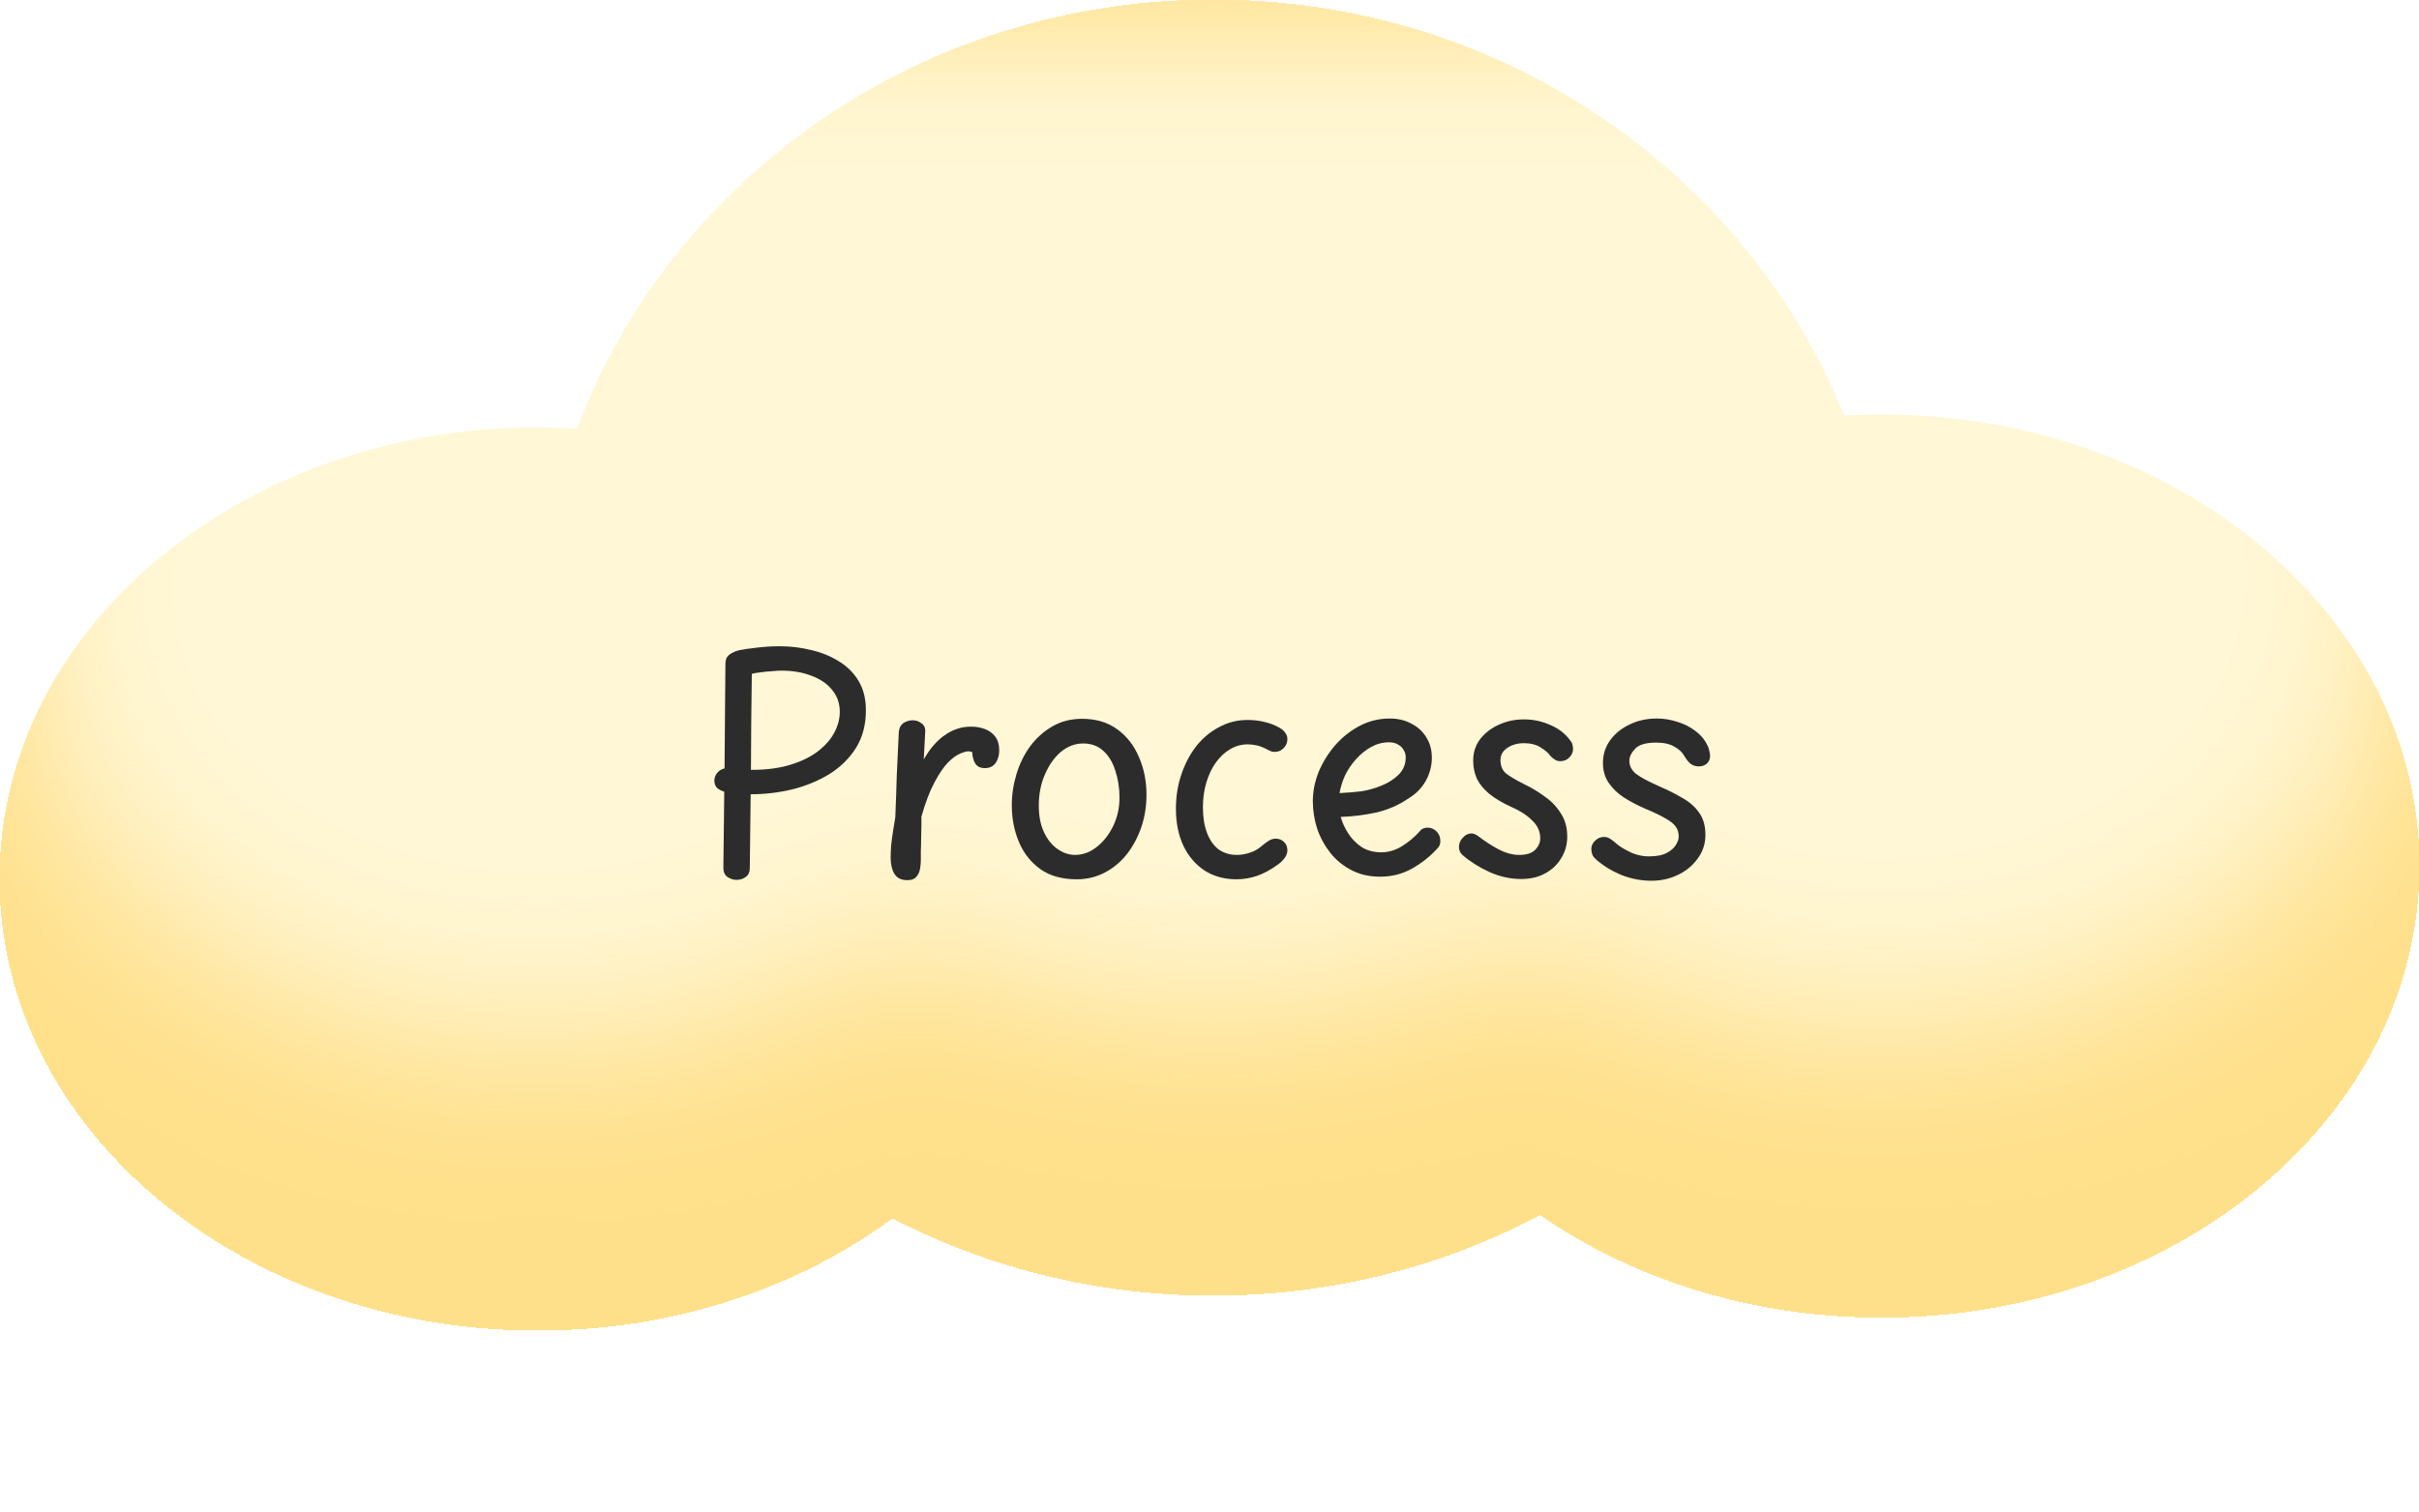
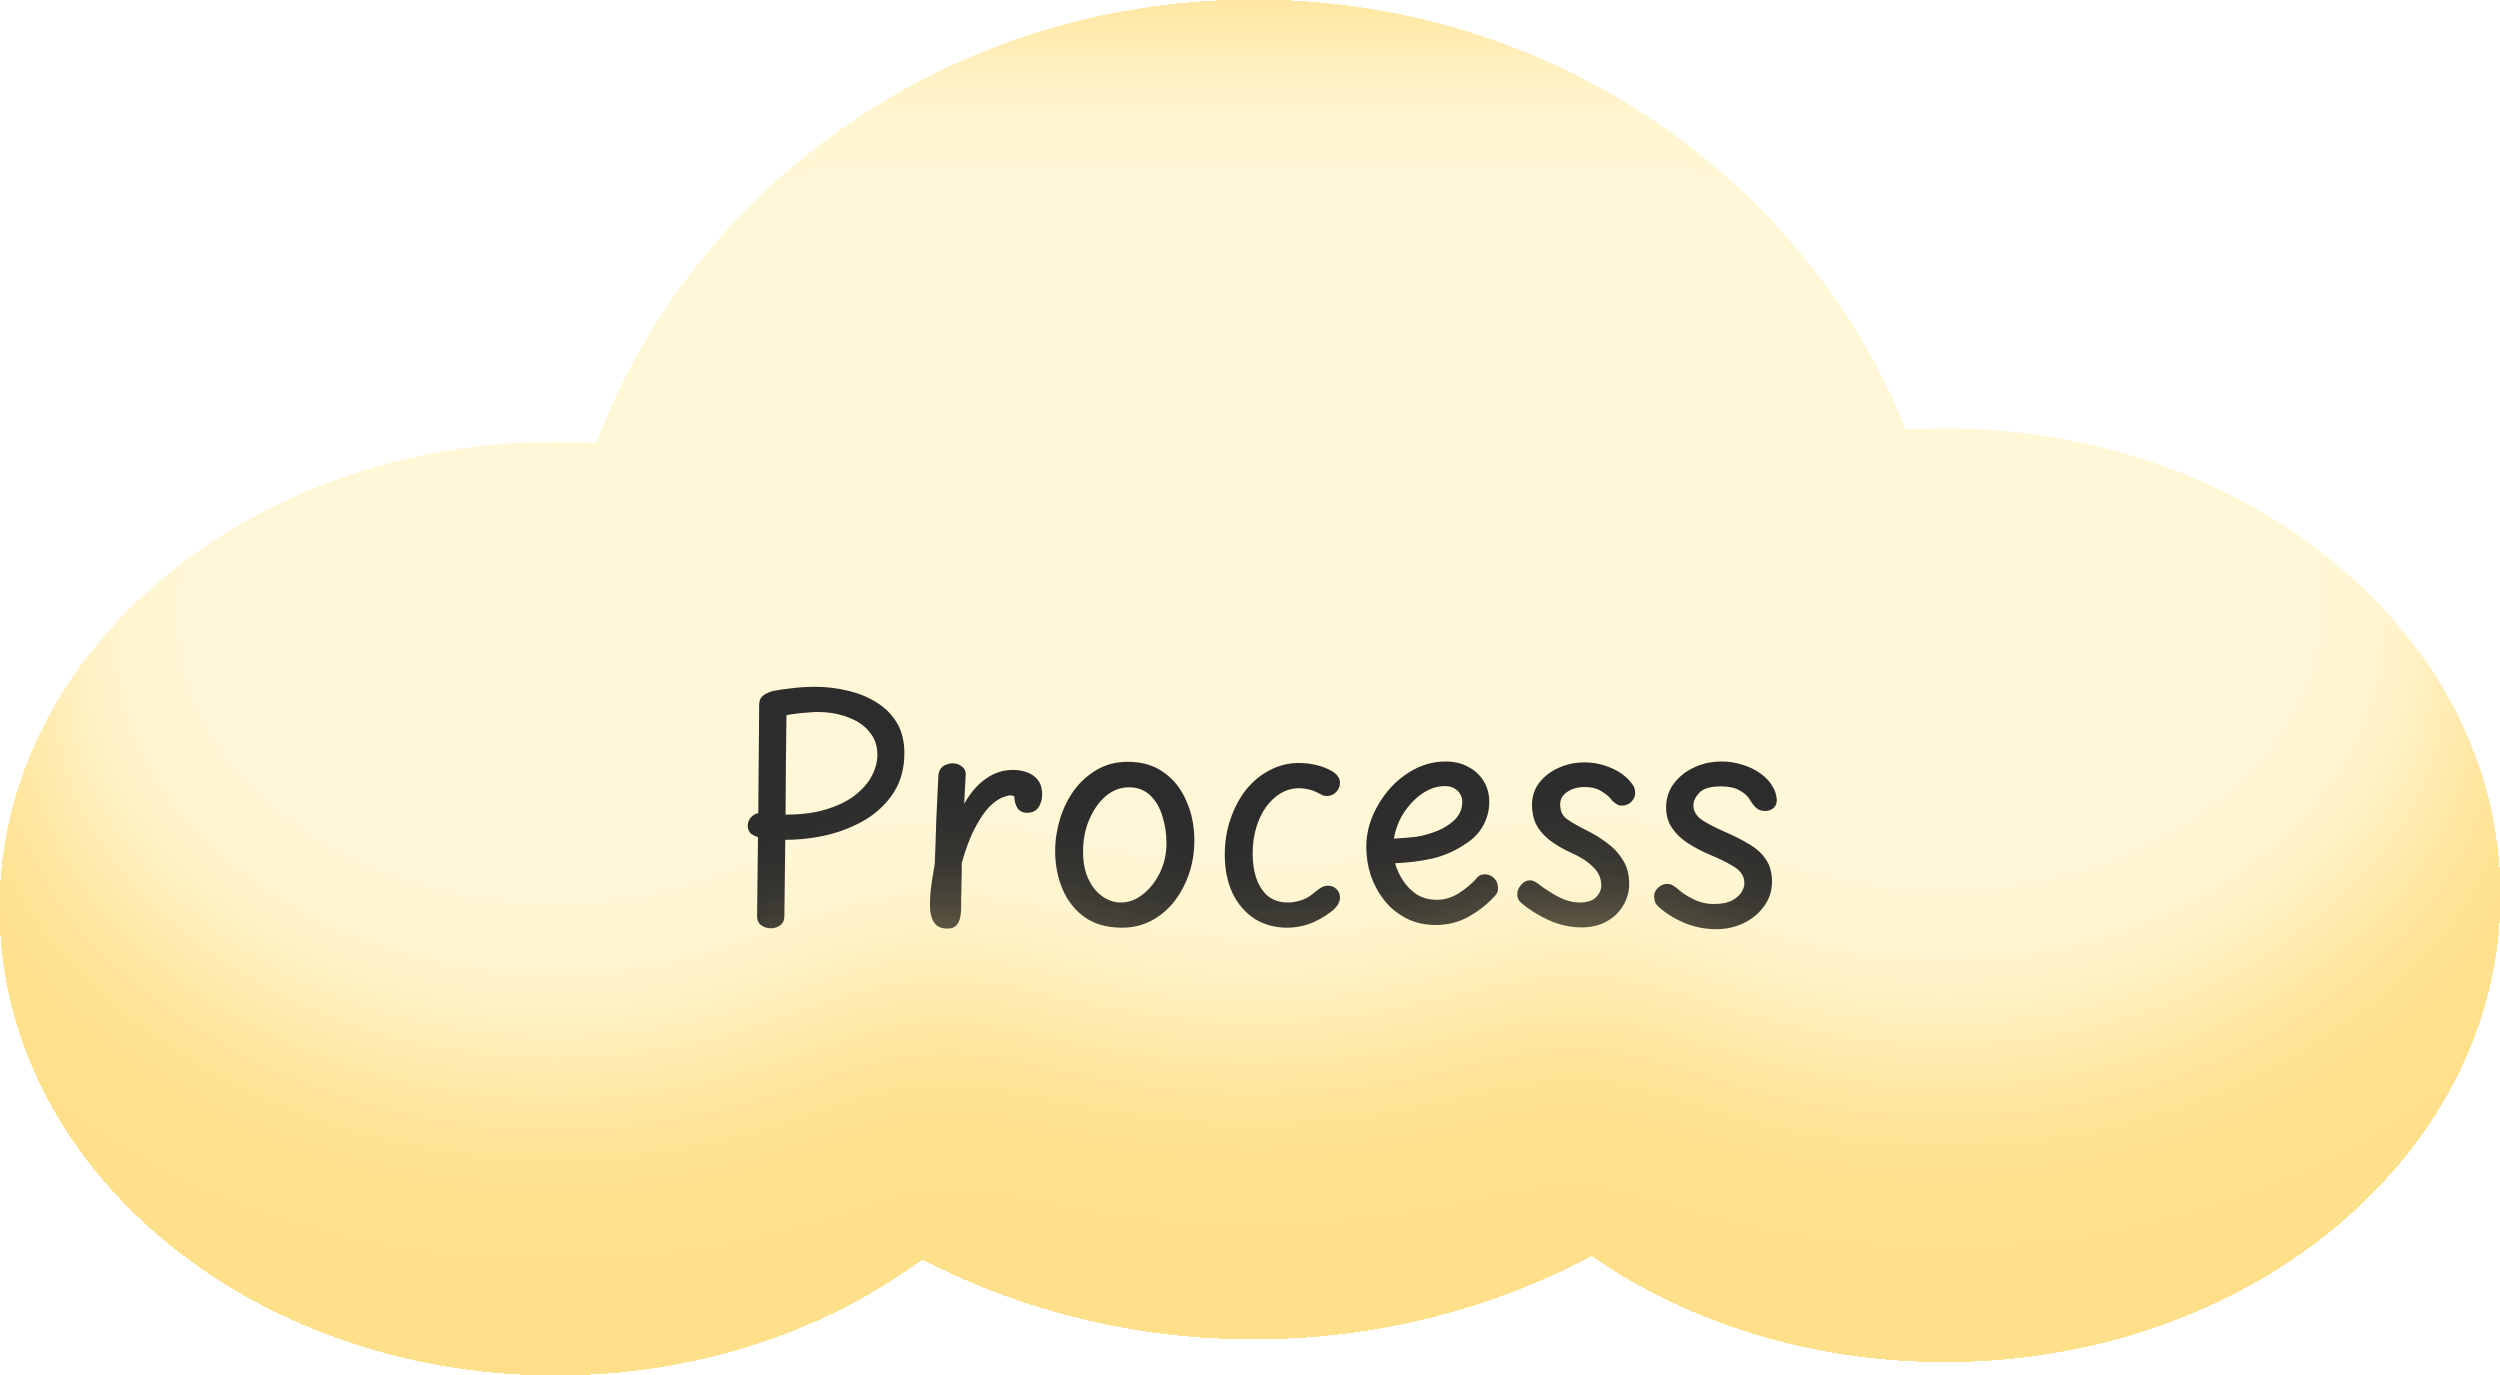
- <svg xmlns="http://www.w3.org/2000/svg" width="200" height="125" viewBox="0 0 200 125" fill="none">
-   <g filter="url(#filter0_i_80_112)">
+ <svg xmlns="http://www.w3.org/2000/svg" width="200" height="110" viewBox="0 0 200 110" fill="none">
+   <g filter="url(#filter0_i_164_34)">
    <path d="M100.3 0C124.097 0 144.417 14.267 152.466 34.366C153.488 34.307 154.52 34.275 155.561 34.275C180.103 34.275 200 50.987 200 71.602C200 92.216 180.103 108.929 155.561 108.929C144.841 108.929 135.009 105.74 127.333 100.432C119.322 104.687 110.107 107.111 100.3 107.111C90.703 107.111 81.671 104.79 73.781 100.702C65.954 106.488 55.685 110 44.438 110C19.896 110 0 93.288 0 72.673C0 52.058 19.896 35.347 44.438 35.347C45.54 35.347 46.633 35.381 47.714 35.447C55.457 14.781 76.078 0 100.3 0Z" fill="#FFF7D6" />
+     <path d="M60.734 56.408C60.734 56.168 60.782 55.976 60.878 55.832C60.99 55.688 61.126 55.576 61.286 55.496C61.462 55.4 61.646 55.328 61.838 55.28C62.206 55.2 62.694 55.128 63.302 55.064C63.91 54.984 64.55 54.944 65.222 54.944C66.118 54.944 66.982 55.048 67.814 55.256C68.662 55.448 69.43 55.76 70.118 56.192C70.806 56.608 71.35 57.152 71.75 57.824C72.15 58.496 72.35 59.304 72.35 60.248C72.35 61.432 72.078 62.464 71.534 63.344C70.99 64.208 70.262 64.928 69.35 65.504C68.438 66.064 67.414 66.488 66.278 66.776C65.158 67.048 64.006 67.184 62.822 67.184L62.75 73.28C62.75 73.616 62.638 73.864 62.414 74.024C62.19 74.184 61.942 74.264 61.67 74.264C61.398 74.264 61.142 74.184 60.902 74.024C60.678 73.864 60.566 73.616 60.566 73.28L60.638 66.968C60.382 66.888 60.182 66.784 60.038 66.656C59.91 66.512 59.838 66.336 59.822 66.128C59.806 65.872 59.878 65.64 60.038 65.432C60.214 65.224 60.422 65.096 60.662 65.048L60.734 56.408ZM62.846 65.168C64.126 65.168 65.222 65.024 66.134 64.736C67.062 64.448 67.822 64.072 68.414 63.608C69.022 63.128 69.47 62.608 69.758 62.048C70.046 61.488 70.19 60.928 70.19 60.368C70.19 59.664 69.982 59.064 69.566 58.568C69.166 58.056 68.598 57.664 67.862 57.392C67.142 57.104 66.302 56.96 65.342 56.96C65.166 56.96 64.91 56.976 64.574 57.008C64.254 57.024 63.934 57.056 63.614 57.104C63.31 57.136 63.078 57.176 62.918 57.224C62.902 58.552 62.886 59.88 62.87 61.208C62.87 62.52 62.862 63.84 62.846 65.168ZM75.068 62.072C75.084 61.848 75.14 61.664 75.236 61.52C75.348 61.36 75.492 61.248 75.668 61.184C75.844 61.104 76.028 61.064 76.22 61.064C76.492 61.064 76.74 61.152 76.964 61.328C77.188 61.488 77.284 61.736 77.252 62.072L77.132 64.304C77.644 63.408 78.228 62.736 78.884 62.288C79.54 61.824 80.26 61.592 81.044 61.592C81.444 61.592 81.82 61.656 82.172 61.784C82.524 61.912 82.812 62.12 83.036 62.408C83.26 62.696 83.372 63.08 83.372 63.56C83.372 63.832 83.324 64.08 83.228 64.304C83.148 64.528 83.02 64.704 82.844 64.832C82.668 64.96 82.444 65.024 82.172 65.024C81.836 65.024 81.58 64.904 81.404 64.664C81.244 64.408 81.156 64.088 81.14 63.704C81.044 63.656 80.94 63.632 80.828 63.632C80.668 63.632 80.436 63.696 80.132 63.824C79.828 63.952 79.492 64.2 79.124 64.568C78.772 64.936 78.404 65.48 78.02 66.2C77.636 66.904 77.276 67.848 76.94 69.032C76.94 69.192 76.94 69.432 76.94 69.752C76.94 70.072 76.932 70.424 76.916 70.808C76.916 71.192 76.908 71.552 76.892 71.888C76.892 72.208 76.892 72.456 76.892 72.632C76.892 72.872 76.868 73.12 76.82 73.376C76.772 73.632 76.668 73.848 76.508 74.024C76.364 74.2 76.124 74.288 75.788 74.288C75.42 74.288 75.132 74.2 74.924 74.024C74.732 73.848 74.596 73.616 74.516 73.328C74.436 73.04 74.396 72.736 74.396 72.416C74.396 72.112 74.412 71.752 74.444 71.336C74.492 70.92 74.548 70.512 74.612 70.112C74.676 69.696 74.732 69.36 74.78 69.104C74.828 67.968 74.868 66.824 74.9 65.672C74.948 64.504 75.004 63.304 75.068 62.072ZM84.412 68.096C84.412 67.232 84.54 66.376 84.796 65.528C85.052 64.68 85.428 63.912 85.924 63.224C86.436 62.536 87.052 61.984 87.772 61.568C88.492 61.152 89.308 60.944 90.22 60.944C91.372 60.944 92.34 61.232 93.124 61.808C93.924 62.384 94.524 63.152 94.924 64.112C95.34 65.056 95.548 66.096 95.548 67.232C95.548 68.176 95.404 69.072 95.116 69.92C94.828 70.752 94.428 71.496 93.916 72.152C93.404 72.792 92.796 73.296 92.092 73.664C91.388 74.032 90.612 74.216 89.764 74.216C88.548 74.216 87.54 73.928 86.74 73.352C85.956 72.776 85.372 72.024 84.988 71.096C84.604 70.168 84.412 69.168 84.412 68.096ZM86.644 68.12C86.644 68.984 86.788 69.72 87.076 70.328C87.364 70.936 87.74 71.4 88.204 71.72C88.668 72.04 89.148 72.2 89.644 72.2C90.284 72.2 90.876 71.984 91.42 71.552C91.98 71.12 92.436 70.544 92.788 69.824C93.14 69.104 93.316 68.32 93.316 67.472C93.316 66.672 93.204 65.936 92.98 65.264C92.772 64.576 92.444 64.024 91.996 63.608C91.548 63.192 90.988 62.984 90.316 62.984C89.644 62.984 89.028 63.216 88.468 63.68C87.924 64.144 87.484 64.768 87.148 65.552C86.812 66.32 86.644 67.176 86.644 68.12ZM106.55 61.688C106.774 61.816 106.934 61.96 107.03 62.12C107.142 62.264 107.198 62.432 107.198 62.624C107.198 62.912 107.094 63.16 106.886 63.368C106.694 63.576 106.446 63.68 106.142 63.68C106.078 63.68 105.998 63.672 105.902 63.656C105.822 63.624 105.718 63.576 105.59 63.512C105.27 63.336 104.974 63.216 104.702 63.152C104.43 63.088 104.174 63.056 103.934 63.056C103.422 63.056 102.942 63.184 102.494 63.44C102.046 63.696 101.646 64.064 101.294 64.544C100.958 65.008 100.694 65.56 100.502 66.2C100.31 66.824 100.214 67.512 100.214 68.264C100.214 69.08 100.326 69.784 100.55 70.376C100.774 70.968 101.094 71.424 101.51 71.744C101.942 72.048 102.446 72.2 103.022 72.2C103.358 72.2 103.702 72.144 104.054 72.032C104.406 71.92 104.71 71.76 104.966 71.552C105.19 71.36 105.398 71.2 105.59 71.072C105.798 70.928 106.006 70.856 106.214 70.856C106.502 70.856 106.734 70.944 106.91 71.12C107.102 71.296 107.198 71.528 107.198 71.816C107.198 72.024 107.126 72.232 106.982 72.44C106.838 72.648 106.638 72.84 106.382 73.016C105.838 73.416 105.278 73.72 104.702 73.928C104.142 74.12 103.574 74.216 102.998 74.216C101.99 74.216 101.11 73.976 100.358 73.496C99.606 73 99.022 72.32 98.606 71.456C98.19 70.576 97.982 69.552 97.982 68.384C97.982 67.36 98.134 66.408 98.438 65.528C98.742 64.632 99.158 63.848 99.686 63.176C100.23 62.504 100.862 61.984 101.582 61.616C102.302 61.232 103.07 61.04 103.886 61.04C104.398 61.04 104.878 61.096 105.326 61.208C105.79 61.32 106.198 61.48 106.55 61.688ZM114.87 74C113.99 74 113.206 73.824 112.518 73.472C111.83 73.12 111.246 72.648 110.766 72.056C110.286 71.448 109.918 70.776 109.662 70.04C109.422 69.288 109.302 68.528 109.302 67.76C109.302 66.944 109.462 66.136 109.782 65.336C110.118 64.536 110.574 63.8 111.15 63.128C111.742 62.456 112.422 61.92 113.19 61.52C113.958 61.12 114.782 60.92 115.662 60.92C116.35 60.92 116.95 61.064 117.462 61.352C117.99 61.624 118.398 62 118.686 62.48C118.99 62.96 119.142 63.52 119.142 64.16C119.142 64.832 118.974 65.472 118.638 66.08C118.302 66.672 117.83 67.152 117.222 67.52C116.406 68.08 115.51 68.472 114.534 68.696C113.574 68.904 112.598 69.024 111.606 69.056C111.734 69.52 111.942 69.976 112.23 70.424C112.518 70.872 112.886 71.248 113.334 71.552C113.798 71.84 114.342 71.984 114.966 71.984C115.558 71.984 116.126 71.816 116.67 71.48C117.23 71.128 117.71 70.728 118.11 70.28C118.206 70.152 118.31 70.064 118.422 70.016C118.55 69.968 118.67 69.944 118.782 69.944C118.974 69.944 119.15 69.992 119.31 70.088C119.47 70.184 119.598 70.312 119.694 70.472C119.79 70.632 119.838 70.808 119.838 71C119.854 71.128 119.838 71.256 119.79 71.384C119.742 71.496 119.662 71.608 119.55 71.72C118.958 72.36 118.262 72.904 117.462 73.352C116.678 73.784 115.814 74 114.87 74ZM111.51 67.088C112.15 67.056 112.742 67.008 113.286 66.944C113.83 66.864 114.398 66.704 114.99 66.464C115.518 66.256 115.982 65.96 116.382 65.576C116.782 65.176 116.982 64.696 116.982 64.136C116.982 63.912 116.926 63.712 116.814 63.536C116.718 63.344 116.566 63.192 116.358 63.08C116.166 62.952 115.91 62.888 115.59 62.888C115.078 62.888 114.59 63.016 114.126 63.272C113.662 63.528 113.246 63.864 112.878 64.28C112.51 64.68 112.206 65.128 111.966 65.624C111.742 66.12 111.59 66.608 111.51 67.088ZM130.55 62.696C130.662 62.824 130.734 62.952 130.766 63.08C130.798 63.208 130.814 63.328 130.814 63.44C130.814 63.632 130.758 63.808 130.646 63.968C130.55 64.112 130.422 64.232 130.262 64.328C130.102 64.408 129.934 64.448 129.758 64.448C129.598 64.448 129.454 64.408 129.326 64.328C129.198 64.248 129.078 64.152 128.966 64.04C128.806 63.8 128.534 63.56 128.15 63.32C127.782 63.08 127.318 62.96 126.758 62.96C126.23 62.96 125.774 63.088 125.39 63.344C125.006 63.6 124.814 63.936 124.814 64.352C124.814 64.848 124.974 65.224 125.294 65.48C125.63 65.736 126.166 66.048 126.902 66.416C127.462 66.688 127.998 67.016 128.51 67.4C129.038 67.768 129.47 68.224 129.806 68.768C130.158 69.296 130.334 69.936 130.334 70.688C130.334 71.328 130.174 71.912 129.854 72.44C129.55 72.968 129.11 73.392 128.534 73.712C127.974 74.032 127.302 74.192 126.518 74.192C125.638 74.192 124.766 74 123.902 73.616C123.038 73.216 122.302 72.752 121.694 72.224C121.582 72.128 121.502 72.024 121.454 71.912C121.406 71.784 121.382 71.664 121.382 71.552C121.382 71.264 121.486 71.008 121.694 70.784C121.902 70.544 122.142 70.424 122.414 70.424C122.494 70.424 122.574 70.44 122.654 70.472C122.75 70.504 122.854 70.56 122.966 70.64C123.478 71.04 124.03 71.4 124.622 71.72C125.23 72.04 125.806 72.2 126.35 72.2C126.958 72.2 127.398 72.064 127.67 71.792C127.958 71.504 128.102 71.184 128.102 70.832C128.102 70.256 127.878 69.76 127.43 69.344C126.998 68.912 126.43 68.544 125.726 68.24C124.99 67.904 124.382 67.544 123.902 67.16C123.438 66.776 123.094 66.36 122.87 65.912C122.662 65.448 122.558 64.944 122.558 64.4C122.558 63.728 122.75 63.136 123.134 62.624C123.534 62.112 124.054 61.712 124.694 61.424C125.334 61.136 126.022 60.992 126.758 60.992C127.51 60.992 128.23 61.144 128.918 61.448C129.606 61.736 130.15 62.152 130.55 62.696ZM141.88 63.056C141.976 63.216 142.04 63.384 142.072 63.56C142.12 63.72 142.144 63.872 142.144 64.016C142.144 64.288 142.048 64.504 141.856 64.664C141.68 64.808 141.464 64.88 141.208 64.88C140.952 64.88 140.728 64.808 140.536 64.664C140.344 64.504 140.176 64.296 140.032 64.04C139.856 63.72 139.576 63.456 139.192 63.248C138.824 63.024 138.32 62.912 137.68 62.912C136.848 62.912 136.272 63.08 135.952 63.416C135.632 63.752 135.472 64.088 135.472 64.424C135.472 64.824 135.648 65.176 136 65.48C136.368 65.768 137.04 66.128 138.016 66.56C138.688 66.848 139.304 67.16 139.864 67.496C140.44 67.816 140.896 68.216 141.232 68.696C141.584 69.176 141.76 69.792 141.76 70.544C141.76 71.28 141.544 71.936 141.112 72.512C140.696 73.088 140.152 73.536 139.48 73.856C138.808 74.176 138.08 74.336 137.296 74.336C136.448 74.336 135.616 74.176 134.8 73.856C134 73.52 133.32 73.104 132.76 72.608C132.568 72.448 132.448 72.296 132.4 72.152C132.352 71.992 132.328 71.848 132.328 71.72C132.328 71.448 132.432 71.216 132.64 71.024C132.848 70.816 133.096 70.712 133.384 70.712C133.56 70.712 133.72 70.76 133.864 70.856C134.008 70.936 134.176 71.064 134.368 71.24C134.592 71.448 134.96 71.68 135.472 71.936C135.984 72.192 136.528 72.32 137.104 72.32C137.728 72.32 138.216 72.224 138.568 72.032C138.92 71.84 139.168 71.624 139.312 71.384C139.472 71.128 139.552 70.896 139.552 70.688C139.552 70.368 139.472 70.096 139.312 69.872C139.152 69.632 138.864 69.4 138.448 69.176C138.048 68.936 137.48 68.664 136.744 68.36C136.12 68.088 135.544 67.784 135.016 67.448C134.504 67.112 134.088 66.712 133.768 66.248C133.448 65.784 133.288 65.232 133.288 64.592C133.288 63.904 133.48 63.288 133.864 62.744C134.264 62.184 134.8 61.744 135.472 61.424C136.144 61.088 136.904 60.92 137.752 60.92C138.312 60.92 138.864 61.008 139.408 61.184C139.952 61.344 140.44 61.584 140.872 61.904C141.32 62.224 141.656 62.608 141.88 63.056Z" fill="#2C2C2C" />
  </g>
-   <path d="M59.976 54.908C59.976 54.668 60.024 54.476 60.12 54.332C60.232 54.188 60.368 54.076 60.528 53.996C60.704 53.9 60.888 53.828 61.08 53.78C61.448 53.7 61.936 53.628 62.544 53.564C63.152 53.484 63.792 53.444 64.464 53.444C65.36 53.444 66.224 53.548 67.056 53.756C67.904 53.948 68.672 54.26 69.36 54.692C70.048 55.108 70.592 55.652 70.992 56.324C71.392 56.996 71.592 57.804 71.592 58.748C71.592 59.932 71.32 60.964 70.776 61.844C70.232 62.708 69.504 63.428 68.592 64.004C67.68 64.564 66.656 64.988 65.52 65.276C64.4 65.548 63.248 65.684 62.064 65.684L61.992 71.78C61.992 72.116 61.88 72.364 61.656 72.524C61.432 72.684 61.184 72.764 60.912 72.764C60.64 72.764 60.384 72.684 60.144 72.524C59.92 72.364 59.808 72.116 59.808 71.78L59.88 65.468C59.624 65.388 59.424 65.284 59.28 65.156C59.152 65.012 59.08 64.836 59.064 64.628C59.048 64.372 59.12 64.14 59.28 63.932C59.456 63.724 59.664 63.596 59.904 63.548L59.976 54.908ZM62.088 63.668C63.368 63.668 64.464 63.524 65.376 63.236C66.304 62.948 67.064 62.572 67.656 62.108C68.264 61.628 68.712 61.108 69 60.548C69.288 59.988 69.432 59.428 69.432 58.868C69.432 58.164 69.224 57.564 68.808 57.068C68.408 56.556 67.84 56.164 67.104 55.892C66.384 55.604 65.544 55.46 64.584 55.46C64.408 55.46 64.152 55.476 63.816 55.508C63.496 55.524 63.176 55.556 62.856 55.604C62.552 55.636 62.32 55.676 62.16 55.724C62.144 57.052 62.128 58.38 62.112 59.708C62.112 61.02 62.104 62.34 62.088 63.668ZM74.31 60.572C74.326 60.348 74.382 60.164 74.478 60.02C74.59 59.86 74.734 59.748 74.91 59.684C75.086 59.604 75.27 59.564 75.462 59.564C75.734 59.564 75.982 59.652 76.206 59.828C76.43 59.988 76.526 60.236 76.494 60.572L76.374 62.804C76.886 61.908 77.47 61.236 78.126 60.788C78.782 60.324 79.502 60.092 80.286 60.092C80.686 60.092 81.062 60.156 81.414 60.284C81.766 60.412 82.054 60.62 82.278 60.908C82.502 61.196 82.614 61.58 82.614 62.06C82.614 62.332 82.566 62.58 82.47 62.804C82.39 63.028 82.262 63.204 82.086 63.332C81.91 63.46 81.686 63.524 81.414 63.524C81.078 63.524 80.822 63.404 80.646 63.164C80.486 62.908 80.398 62.588 80.382 62.204C80.286 62.156 80.182 62.132 80.07 62.132C79.91 62.132 79.678 62.196 79.374 62.324C79.07 62.452 78.734 62.7 78.366 63.068C78.014 63.436 77.646 63.98 77.262 64.7C76.878 65.404 76.518 66.348 76.182 67.532C76.182 67.692 76.182 67.932 76.182 68.252C76.182 68.572 76.174 68.924 76.158 69.308C76.158 69.692 76.15 70.052 76.134 70.388C76.134 70.708 76.134 70.956 76.134 71.132C76.134 71.372 76.11 71.62 76.062 71.876C76.014 72.132 75.91 72.348 75.75 72.524C75.606 72.7 75.366 72.788 75.03 72.788C74.662 72.788 74.374 72.7 74.166 72.524C73.974 72.348 73.838 72.116 73.758 71.828C73.678 71.54 73.638 71.236 73.638 70.916C73.638 70.612 73.654 70.252 73.686 69.836C73.734 69.42 73.79 69.012 73.854 68.612C73.918 68.196 73.974 67.86 74.022 67.604C74.07 66.468 74.11 65.324 74.142 64.172C74.19 63.004 74.246 61.804 74.31 60.572ZM83.654 66.596C83.654 65.732 83.782 64.876 84.038 64.028C84.294 63.18 84.67 62.412 85.166 61.724C85.678 61.036 86.294 60.484 87.014 60.068C87.734 59.652 88.55 59.444 89.462 59.444C90.614 59.444 91.582 59.732 92.366 60.308C93.166 60.884 93.766 61.652 94.166 62.612C94.582 63.556 94.79 64.596 94.79 65.732C94.79 66.676 94.646 67.572 94.358 68.42C94.07 69.252 93.67 69.996 93.158 70.652C92.646 71.292 92.038 71.796 91.334 72.164C90.63 72.532 89.854 72.716 89.006 72.716C87.79 72.716 86.782 72.428 85.982 71.852C85.198 71.276 84.614 70.524 84.23 69.596C83.846 68.668 83.654 67.668 83.654 66.596ZM85.886 66.62C85.886 67.484 86.03 68.22 86.318 68.828C86.606 69.436 86.982 69.9 87.446 70.22C87.91 70.54 88.39 70.7 88.886 70.7C89.526 70.7 90.118 70.484 90.662 70.052C91.222 69.62 91.678 69.044 92.03 68.324C92.382 67.604 92.558 66.82 92.558 65.972C92.558 65.172 92.446 64.436 92.222 63.764C92.014 63.076 91.686 62.524 91.238 62.108C90.79 61.692 90.23 61.484 89.558 61.484C88.886 61.484 88.27 61.716 87.71 62.18C87.166 62.644 86.726 63.268 86.39 64.052C86.054 64.82 85.886 65.676 85.886 66.62ZM105.792 60.188C106.016 60.316 106.176 60.46 106.272 60.62C106.384 60.764 106.44 60.932 106.44 61.124C106.44 61.412 106.336 61.66 106.128 61.868C105.936 62.076 105.688 62.18 105.384 62.18C105.32 62.18 105.24 62.172 105.144 62.156C105.064 62.124 104.96 62.076 104.832 62.012C104.512 61.836 104.216 61.716 103.944 61.652C103.672 61.588 103.416 61.556 103.176 61.556C102.664 61.556 102.184 61.684 101.736 61.94C101.288 62.196 100.888 62.564 100.536 63.044C100.2 63.508 99.936 64.06 99.744 64.7C99.552 65.324 99.456 66.012 99.456 66.764C99.456 67.58 99.568 68.284 99.792 68.876C100.016 69.468 100.336 69.924 100.752 70.244C101.184 70.548 101.688 70.7 102.264 70.7C102.6 70.7 102.944 70.644 103.296 70.532C103.648 70.42 103.952 70.26 104.208 70.052C104.432 69.86 104.64 69.7 104.832 69.572C105.04 69.428 105.248 69.356 105.456 69.356C105.744 69.356 105.976 69.444 106.152 69.62C106.344 69.796 106.44 70.028 106.44 70.316C106.44 70.524 106.368 70.732 106.224 70.94C106.08 71.148 105.88 71.34 105.624 71.516C105.08 71.916 104.52 72.22 103.944 72.428C103.384 72.62 102.816 72.716 102.24 72.716C101.232 72.716 100.352 72.476 99.6 71.996C98.848 71.5 98.264 70.82 97.848 69.956C97.432 69.076 97.224 68.052 97.224 66.884C97.224 65.86 97.376 64.908 97.68 64.028C97.984 63.132 98.4 62.348 98.928 61.676C99.472 61.004 100.104 60.484 100.824 60.116C101.544 59.732 102.312 59.54 103.128 59.54C103.64 59.54 104.12 59.596 104.568 59.708C105.032 59.82 105.44 59.98 105.792 60.188ZM114.112 72.5C113.232 72.5 112.448 72.324 111.76 71.972C111.072 71.62 110.488 71.148 110.008 70.556C109.528 69.948 109.16 69.276 108.904 68.54C108.664 67.788 108.544 67.028 108.544 66.26C108.544 65.444 108.704 64.636 109.024 63.836C109.36 63.036 109.816 62.3 110.392 61.628C110.984 60.956 111.664 60.42 112.432 60.02C113.2 59.62 114.024 59.42 114.904 59.42C115.592 59.42 116.192 59.564 116.704 59.852C117.232 60.124 117.64 60.5 117.928 60.98C118.232 61.46 118.384 62.02 118.384 62.66C118.384 63.332 118.216 63.972 117.88 64.58C117.544 65.172 117.072 65.652 116.464 66.02C115.648 66.58 114.752 66.972 113.776 67.196C112.816 67.404 111.84 67.524 110.848 67.556C110.976 68.02 111.184 68.476 111.472 68.924C111.76 69.372 112.128 69.748 112.576 70.052C113.04 70.34 113.584 70.484 114.208 70.484C114.8 70.484 115.368 70.316 115.912 69.98C116.472 69.628 116.952 69.228 117.352 68.78C117.448 68.652 117.552 68.564 117.664 68.516C117.792 68.468 117.912 68.444 118.024 68.444C118.216 68.444 118.392 68.492 118.552 68.588C118.712 68.684 118.84 68.812 118.936 68.972C119.032 69.132 119.08 69.308 119.08 69.5C119.096 69.628 119.08 69.756 119.032 69.884C118.984 69.996 118.904 70.108 118.792 70.22C118.2 70.86 117.504 71.404 116.704 71.852C115.92 72.284 115.056 72.5 114.112 72.5ZM110.752 65.588C111.392 65.556 111.984 65.508 112.528 65.444C113.072 65.364 113.64 65.204 114.232 64.964C114.76 64.756 115.224 64.46 115.624 64.076C116.024 63.676 116.224 63.196 116.224 62.636C116.224 62.412 116.168 62.212 116.056 62.036C115.96 61.844 115.808 61.692 115.6 61.58C115.408 61.452 115.152 61.388 114.832 61.388C114.32 61.388 113.832 61.516 113.368 61.772C112.904 62.028 112.488 62.364 112.12 62.78C111.752 63.18 111.448 63.628 111.208 64.124C110.984 64.62 110.832 65.108 110.752 65.588ZM129.793 61.196C129.905 61.324 129.977 61.452 130.009 61.58C130.041 61.708 130.057 61.828 130.057 61.94C130.057 62.132 130.001 62.308 129.889 62.468C129.793 62.612 129.665 62.732 129.505 62.828C129.345 62.908 129.177 62.948 129.001 62.948C128.841 62.948 128.697 62.908 128.569 62.828C128.441 62.748 128.321 62.652 128.209 62.54C128.049 62.3 127.777 62.06 127.393 61.82C127.025 61.58 126.561 61.46 126.001 61.46C125.473 61.46 125.017 61.588 124.633 61.844C124.249 62.1 124.057 62.436 124.057 62.852C124.057 63.348 124.217 63.724 124.537 63.98C124.873 64.236 125.409 64.548 126.145 64.916C126.705 65.188 127.241 65.516 127.753 65.9C128.281 66.268 128.713 66.724 129.049 67.268C129.401 67.796 129.577 68.436 129.577 69.188C129.577 69.828 129.417 70.412 129.097 70.94C128.793 71.468 128.353 71.892 127.777 72.212C127.217 72.532 126.545 72.692 125.761 72.692C124.881 72.692 124.009 72.5 123.145 72.116C122.281 71.716 121.545 71.252 120.937 70.724C120.825 70.628 120.745 70.524 120.697 70.412C120.649 70.284 120.625 70.164 120.625 70.052C120.625 69.764 120.729 69.508 120.937 69.284C121.145 69.044 121.385 68.924 121.657 68.924C121.737 68.924 121.817 68.94 121.897 68.972C121.993 69.004 122.097 69.06 122.209 69.14C122.721 69.54 123.273 69.9 123.865 70.22C124.473 70.54 125.049 70.7 125.593 70.7C126.201 70.7 126.641 70.564 126.913 70.292C127.201 70.004 127.345 69.684 127.345 69.332C127.345 68.756 127.121 68.26 126.673 67.844C126.241 67.412 125.673 67.044 124.969 66.74C124.233 66.404 123.625 66.044 123.145 65.66C122.681 65.276 122.337 64.86 122.113 64.412C121.905 63.948 121.801 63.444 121.801 62.9C121.801 62.228 121.993 61.636 122.377 61.124C122.777 60.612 123.297 60.212 123.937 59.924C124.577 59.636 125.265 59.492 126.001 59.492C126.753 59.492 127.473 59.644 128.161 59.948C128.849 60.236 129.393 60.652 129.793 61.196ZM141.122 61.556C141.218 61.716 141.282 61.884 141.314 62.06C141.362 62.22 141.386 62.372 141.386 62.516C141.386 62.788 141.29 63.004 141.098 63.164C140.922 63.308 140.706 63.38 140.45 63.38C140.194 63.38 139.97 63.308 139.778 63.164C139.586 63.004 139.418 62.796 139.274 62.54C139.098 62.22 138.818 61.956 138.434 61.748C138.066 61.524 137.562 61.412 136.922 61.412C136.09 61.412 135.514 61.58 135.194 61.916C134.874 62.252 134.714 62.588 134.714 62.924C134.714 63.324 134.89 63.676 135.242 63.98C135.61 64.268 136.282 64.628 137.258 65.06C137.93 65.348 138.546 65.66 139.106 65.996C139.682 66.316 140.138 66.716 140.474 67.196C140.826 67.676 141.002 68.292 141.002 69.044C141.002 69.78 140.786 70.436 140.354 71.012C139.938 71.588 139.394 72.036 138.722 72.356C138.05 72.676 137.322 72.836 136.538 72.836C135.69 72.836 134.858 72.676 134.042 72.356C133.242 72.02 132.562 71.604 132.002 71.108C131.81 70.948 131.69 70.796 131.642 70.652C131.594 70.492 131.57 70.348 131.57 70.22C131.57 69.948 131.674 69.716 131.882 69.524C132.09 69.316 132.338 69.212 132.626 69.212C132.802 69.212 132.962 69.26 133.106 69.356C133.25 69.436 133.418 69.564 133.61 69.74C133.834 69.948 134.202 70.18 134.714 70.436C135.226 70.692 135.77 70.82 136.346 70.82C136.97 70.82 137.458 70.724 137.81 70.532C138.162 70.34 138.41 70.124 138.554 69.884C138.714 69.628 138.794 69.396 138.794 69.188C138.794 68.868 138.714 68.596 138.554 68.372C138.394 68.132 138.106 67.9 137.69 67.676C137.29 67.436 136.722 67.164 135.986 66.86C135.362 66.588 134.786 66.284 134.258 65.948C133.746 65.612 133.33 65.212 133.01 64.748C132.69 64.284 132.53 63.732 132.53 63.092C132.53 62.404 132.722 61.788 133.106 61.244C133.506 60.684 134.042 60.244 134.714 59.924C135.386 59.588 136.146 59.42 136.994 59.42C137.554 59.42 138.106 59.508 138.65 59.684C139.194 59.844 139.682 60.084 140.114 60.404C140.562 60.724 140.898 61.108 141.122 61.556Z" fill="#2C2C2C" />
  <defs>
-     <filter id="filter0_i_80_112" x="0" y="-14" width="200" height="124" filterUnits="userSpaceOnUse" color-interpolation-filters="sRGB">
+     <filter id="filter0_i_164_34" x="0" y="-14" width="200" height="124" filterUnits="userSpaceOnUse" color-interpolation-filters="sRGB">
      <feFlood flood-opacity="0" result="BackgroundImageFix" />
      <feBlend mode="normal" in="SourceGraphic" in2="BackgroundImageFix" result="shape" />
      <feColorMatrix in="SourceAlpha" type="matrix" values="0 0 0 0 0 0 0 0 0 0 0 0 0 0 0 0 0 0 127 0" result="hardAlpha" />
      <feOffset dy="-24" />
      <feGaussianBlur stdDeviation="7" />
      <feComposite in2="hardAlpha" operator="arithmetic" k2="-1" k3="1" />
      <feColorMatrix type="matrix" values="0 0 0 0 1 0 0 0 0 0.878 0 0 0 0 0.541 0 0 0 1 0" />
-       <feBlend mode="normal" in2="shape" result="effect1_innerShadow_80_112" />
+       <feBlend mode="normal" in2="shape" result="effect1_innerShadow_164_34" />
    </filter>
  </defs>
</svg>
